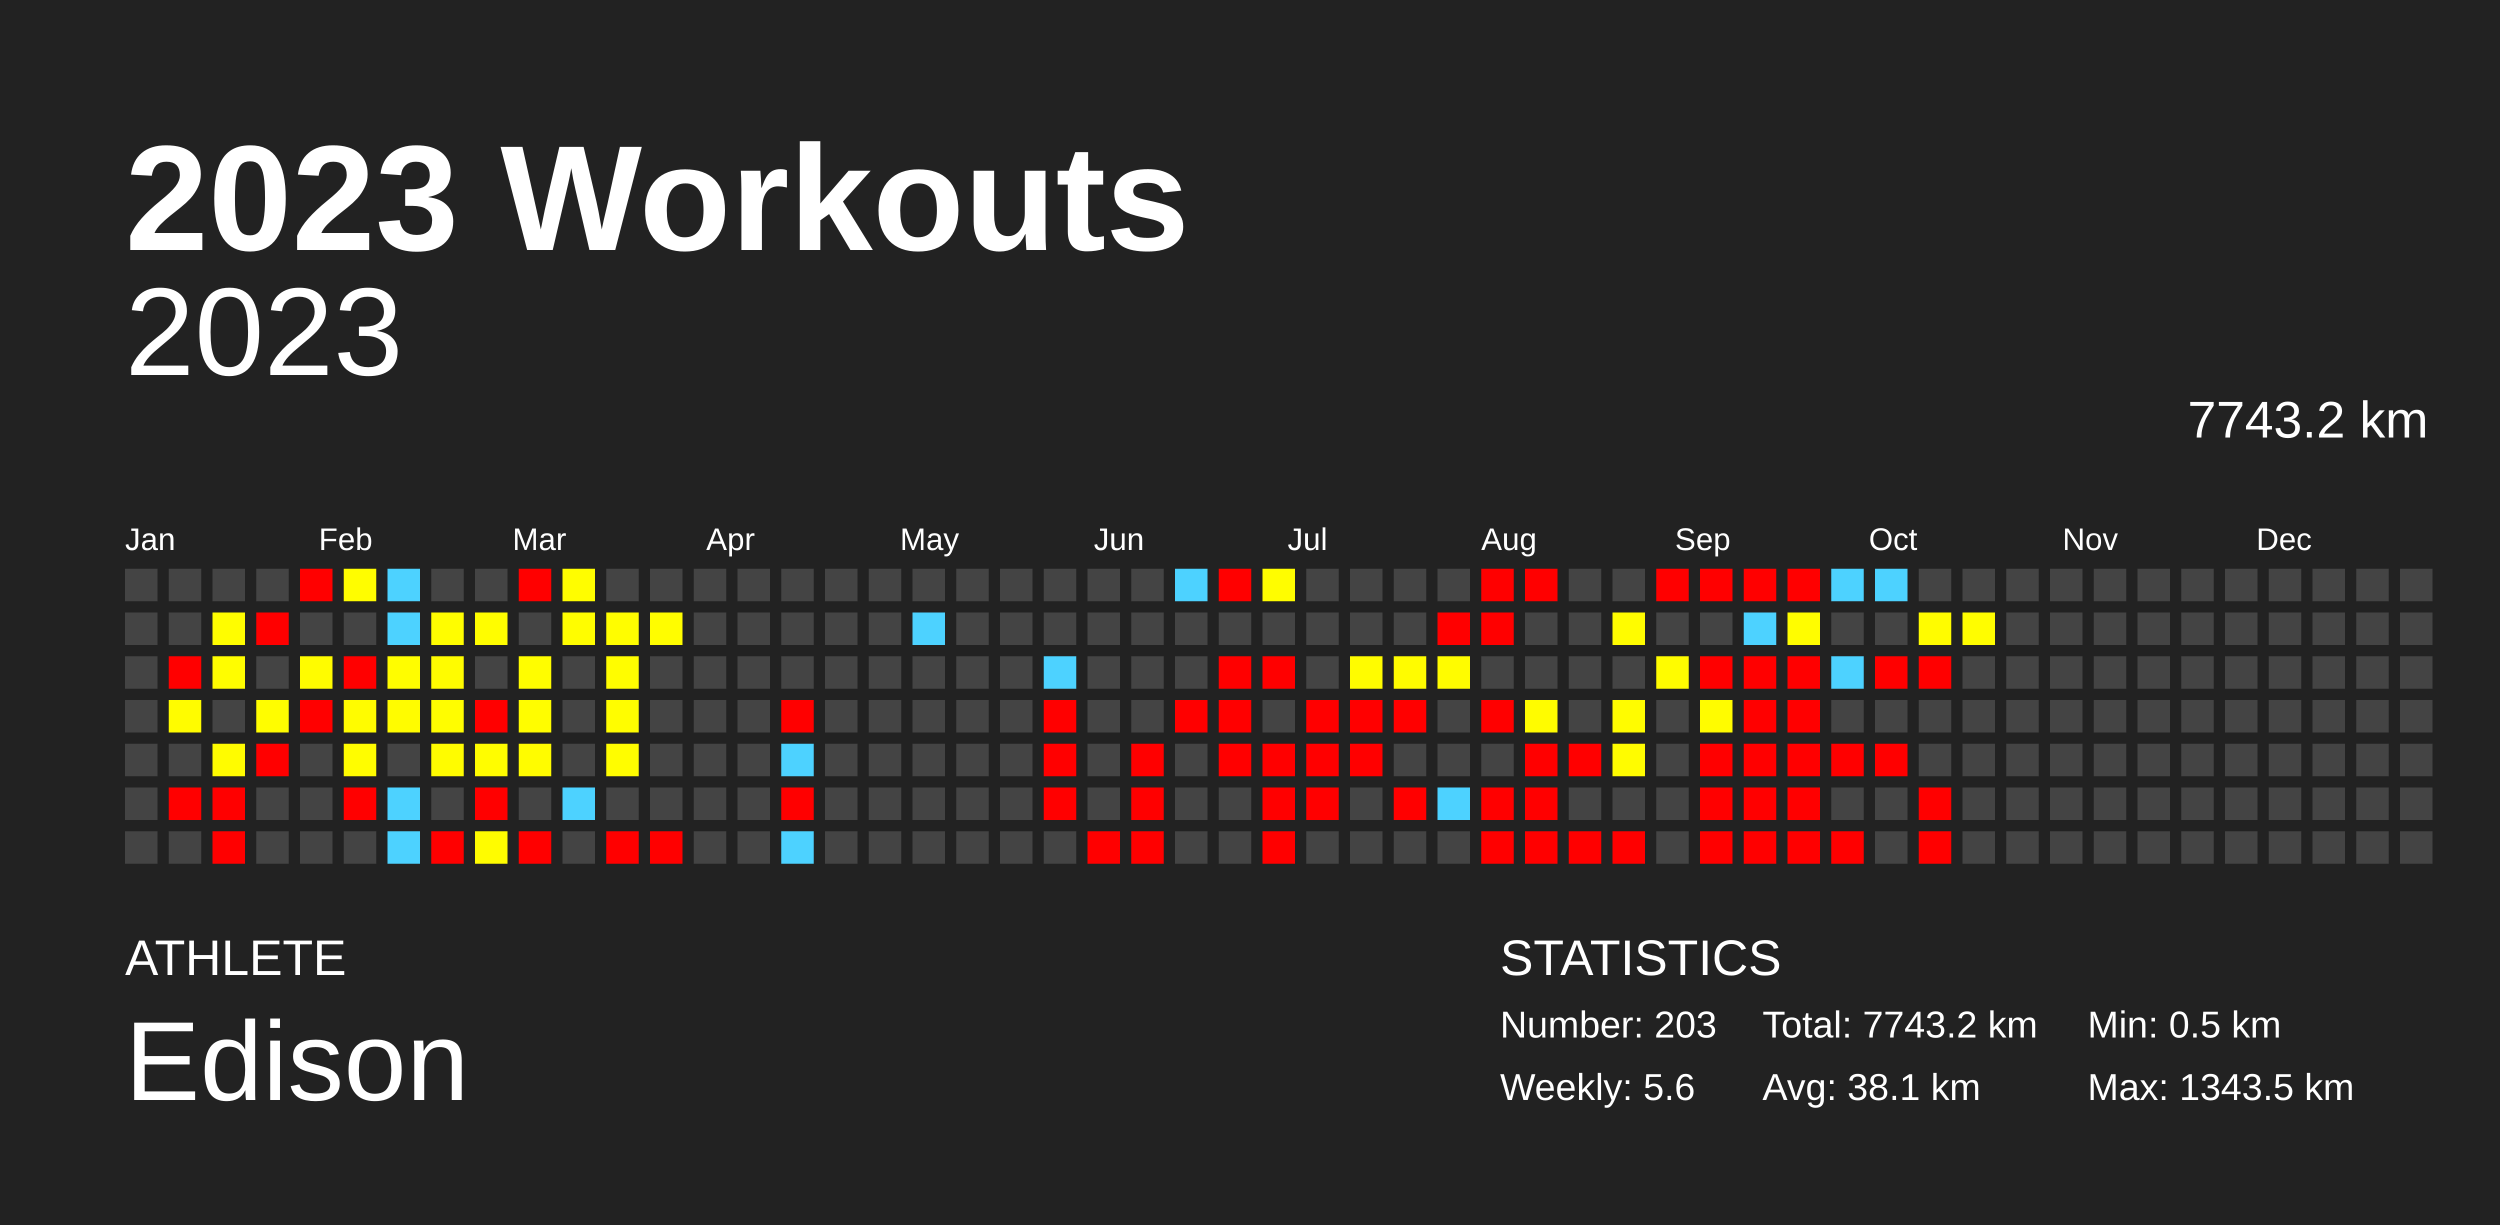
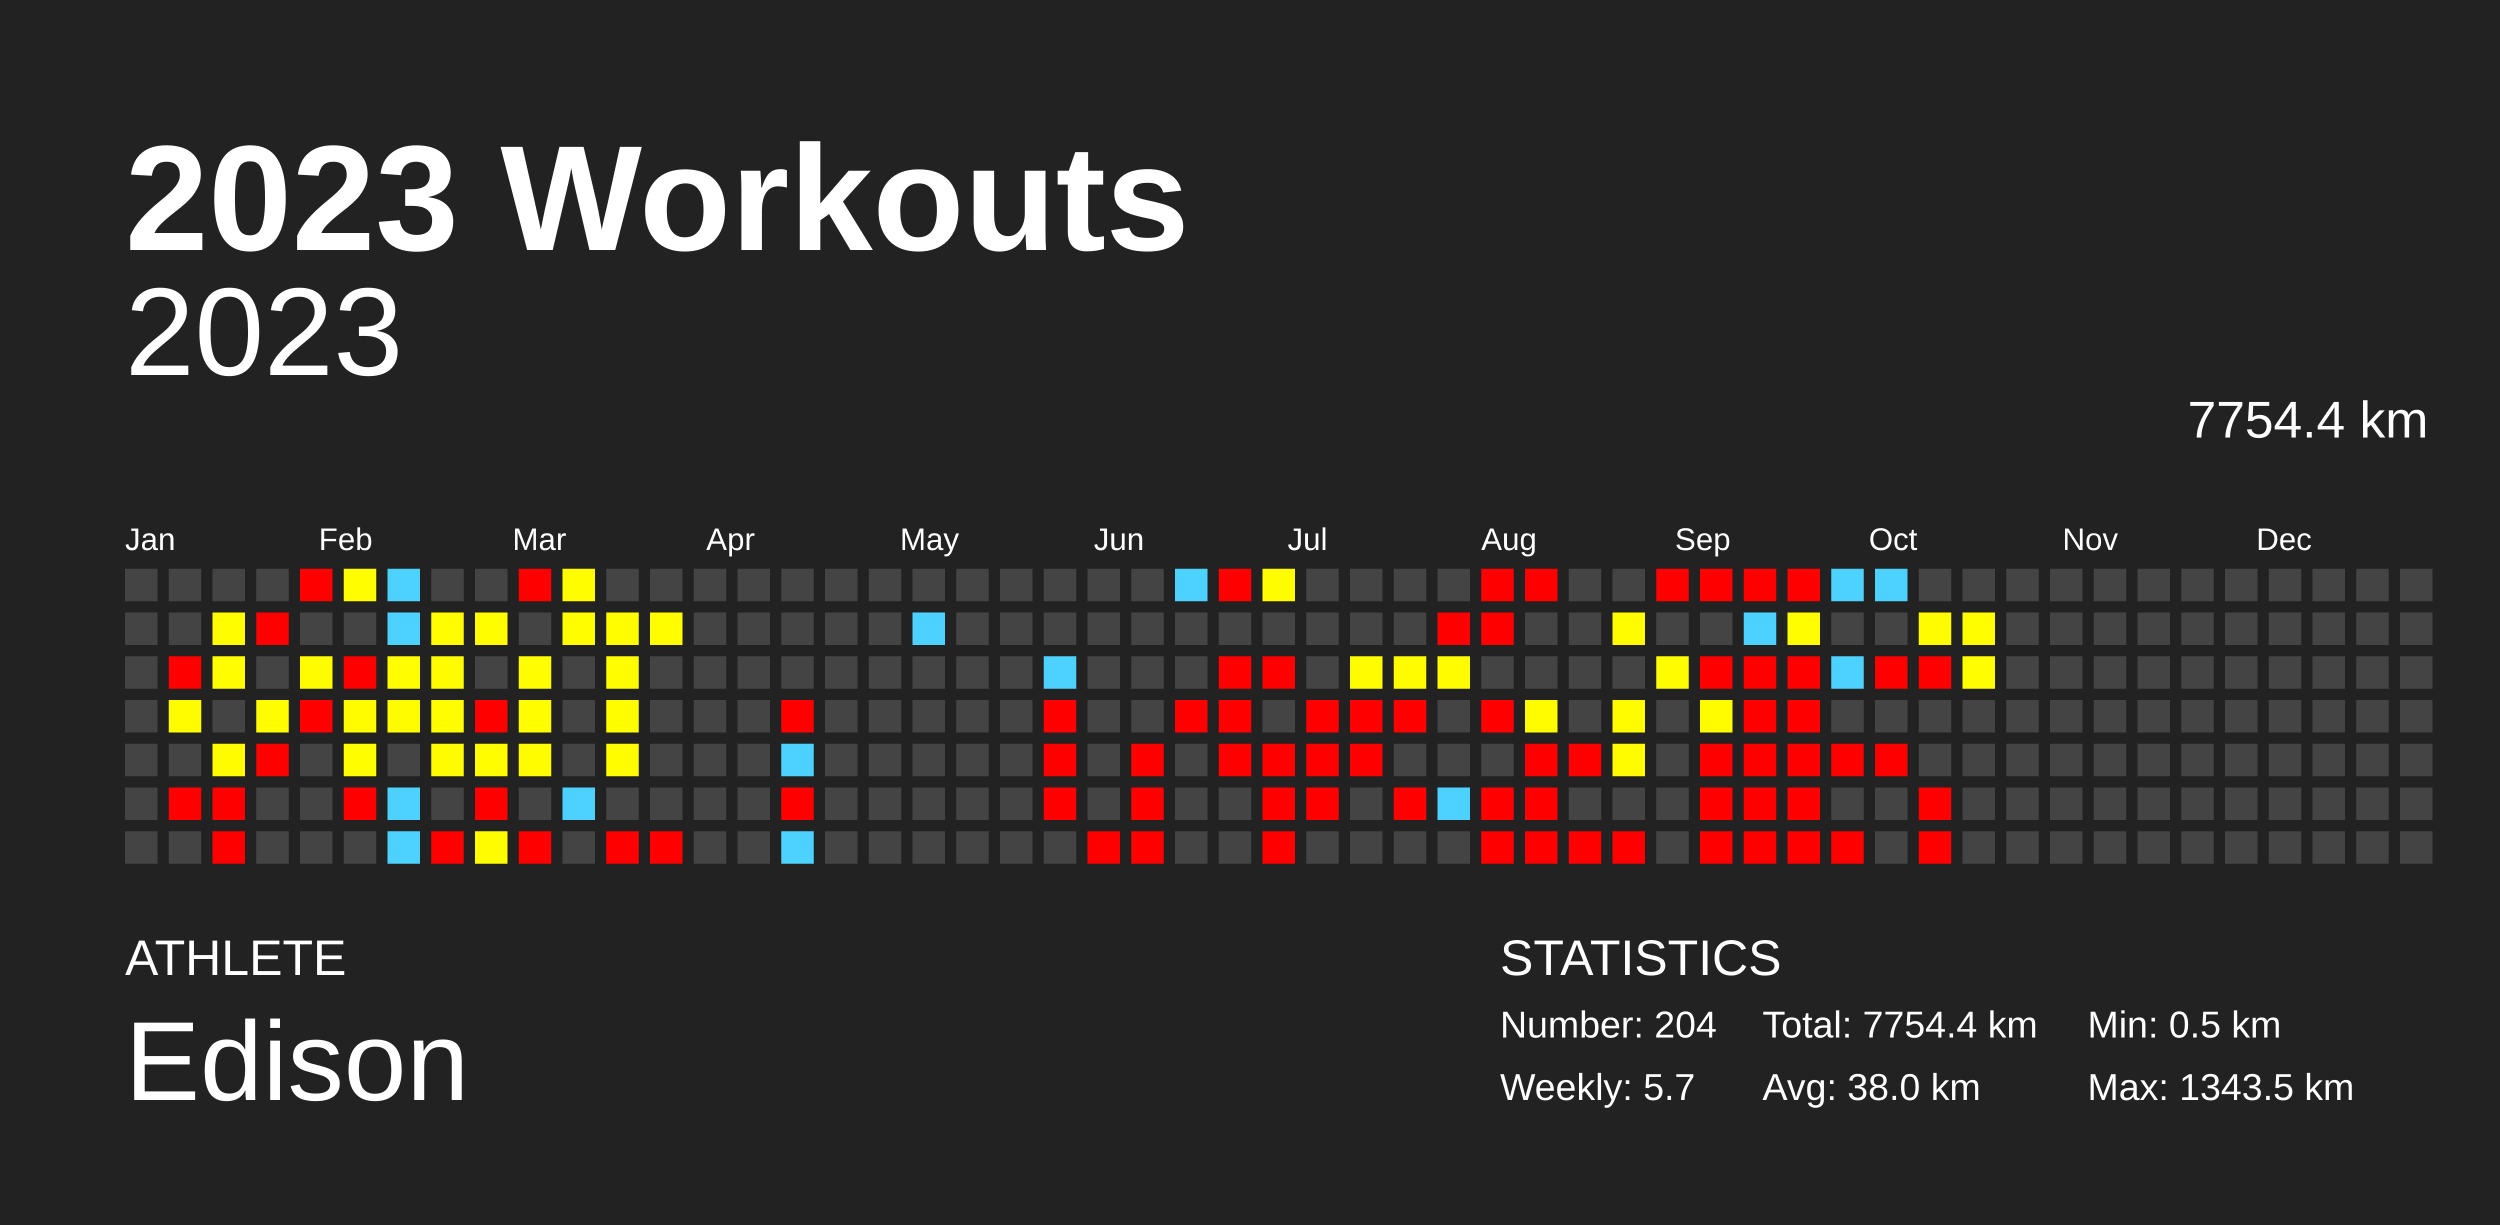
<svg xmlns="http://www.w3.org/2000/svg" baseProfile="full" height="98mm" version="1.1" viewBox="0,0,200,98" width="200mm">
  <defs />
  <rect fill="#222222" height="98" width="200" x="0" y="0" />
  <text fill="#FFFFFF" style="font-size:12px; font-family:Arial; font-weight:bold;" x="10" y="20">2023 Workouts</text>
  <text fill="#FFFFFF" style="font-size:4px; font-family:Arial" x="10" y="78">ATHLETE</text>
  <text fill="#FFFFFF" style="font-size:9px; font-family:Arial" x="10" y="88">Edison</text>
  <text fill="#FFFFFF" style="font-size:4px; font-family:Arial" x="120" y="78">STATISTICS</text>
-   <text fill="#FFFFFF" style="font-size:3px; font-family:Arial" x="120" y="83">Number: 203</text>
-   <text fill="#FFFFFF" style="font-size:3px; font-family:Arial" x="120" y="88">Weekly: 5.6</text>
-   <text fill="#FFFFFF" style="font-size:3px; font-family:Arial" x="141" y="83">Total: 7743.2 km</text>
-   <text fill="#FFFFFF" style="font-size:3px; font-family:Arial" x="141" y="88">Avg: 38.1 km</text>
+   <text fill="#FFFFFF" style="font-size:3px; font-family:Arial" x="120" y="83">Number: 204</text>
+   <text fill="#FFFFFF" style="font-size:3px; font-family:Arial" x="120" y="88">Weekly: 5.7</text>
+   <text fill="#FFFFFF" style="font-size:3px; font-family:Arial" x="141" y="83">Total: 7754.4 km</text>
+   <text fill="#FFFFFF" style="font-size:3px; font-family:Arial" x="141" y="88">Avg: 38.0 km</text>
  <text fill="#FFFFFF" style="font-size:3px; font-family:Arial" x="167" y="83">Min: 0.5 km</text>
  <text fill="#FFFFFF" style="font-size:3px; font-family:Arial" x="167" y="88">Max: 1343.5 km</text>
  <text alignment-baseline="hanging" fill="#FFFFFF" style="font-size:10.0px; font-family:Arial;" x="10" y="30">2023</text>
-   <text alignment-baseline="hanging" fill="#FFFFFF" style="font-size:4.125px; font-family:Arial;" x="175" y="35">7743.2 km</text>
+   <text alignment-baseline="hanging" fill="#FFFFFF" style="font-size:4.125px; font-family:Arial;" x="175" y="35">7754.4 km</text>
  <text fill="#FFFFFF" style="font-size:2.5px; font-family:Arial" x="10.0" y="44">Jan</text>
  <text fill="#FFFFFF" style="font-size:2.5px; font-family:Arial" x="25.5" y="44">Feb</text>
  <text fill="#FFFFFF" style="font-size:2.5px; font-family:Arial" x="41.0" y="44">Mar</text>
  <text fill="#FFFFFF" style="font-size:2.5px; font-family:Arial" x="56.5" y="44">Apr</text>
  <text fill="#FFFFFF" style="font-size:2.5px; font-family:Arial" x="72.0" y="44">May</text>
  <text fill="#FFFFFF" style="font-size:2.5px; font-family:Arial" x="87.5" y="44">Jun</text>
  <text fill="#FFFFFF" style="font-size:2.5px; font-family:Arial" x="103.0" y="44">Jul</text>
  <text fill="#FFFFFF" style="font-size:2.5px; font-family:Arial" x="118.5" y="44">Aug</text>
  <text fill="#FFFFFF" style="font-size:2.5px; font-family:Arial" x="134.0" y="44">Sep</text>
  <text fill="#FFFFFF" style="font-size:2.5px; font-family:Arial" x="149.5" y="44">Oct</text>
  <text fill="#FFFFFF" style="font-size:2.5px; font-family:Arial" x="165.0" y="44">Nov</text>
  <text fill="#FFFFFF" style="font-size:2.5px; font-family:Arial" x="180.5" y="44">Dec</text>
  <rect fill="#444444" height="2.6" width="2.6" x="10.0" y="45.5" />
  <rect fill="#444444" height="2.6" width="2.6" x="10.0" y="49.0" />
  <rect fill="#444444" height="2.6" width="2.6" x="10.0" y="52.5" />
  <rect fill="#444444" height="2.6" width="2.6" x="10.0" y="56.0" />
  <rect fill="#444444" height="2.6" width="2.6" x="10.0" y="59.5" />
  <rect fill="#444444" height="2.6" width="2.6" x="10.0" y="63.0" />
  <rect fill="#444444" height="2.6" width="2.6" x="10.0" y="66.5" />
  <rect fill="#444444" height="2.6" width="2.6" x="13.5" y="45.5" />
  <rect fill="#444444" height="2.6" width="2.6" x="13.5" y="49.0" />
  <rect fill="red" height="2.6" width="2.6" x="13.5" y="52.5" />
  <rect fill="#fffc00" height="2.6" width="2.6" x="13.5" y="56.0" />
  <rect fill="#444444" height="2.6" width="2.6" x="13.5" y="59.5" />
  <rect fill="red" height="2.6" width="2.6" x="13.5" y="63.0" />
  <rect fill="#444444" height="2.6" width="2.6" x="13.5" y="66.5" />
  <rect fill="#444444" height="2.6" width="2.6" x="17.0" y="45.5" />
  <rect fill="#fffd00" height="2.6" width="2.6" x="17.0" y="49.0" />
  <rect fill="#fffd00" height="2.6" width="2.6" x="17.0" y="52.5" />
  <rect fill="#444444" height="2.6" width="2.6" x="17.0" y="56.0" />
  <rect fill="#fffc00" height="2.6" width="2.6" x="17.0" y="59.5" />
  <rect fill="red" height="2.6" width="2.6" x="17.0" y="63.0" />
  <rect fill="red" height="2.6" width="2.6" x="17.0" y="66.5" />
  <rect fill="#444444" height="2.6" width="2.6" x="20.5" y="45.5" />
  <rect fill="red" height="2.6" width="2.6" x="20.5" y="49.0" />
  <rect fill="#444444" height="2.6" width="2.6" x="20.5" y="52.5" />
  <rect fill="#fffd00" height="2.6" width="2.6" x="20.5" y="56.0" />
  <rect fill="red" height="2.6" width="2.6" x="20.5" y="59.5" />
  <rect fill="#444444" height="2.6" width="2.6" x="20.5" y="63.0" />
  <rect fill="#444444" height="2.6" width="2.6" x="20.5" y="66.5" />
  <rect fill="red" height="2.6" width="2.6" x="24.0" y="45.5" />
  <rect fill="#444444" height="2.6" width="2.6" x="24.0" y="49.0" />
  <rect fill="#fffc00" height="2.6" width="2.6" x="24.0" y="52.5" />
  <rect fill="red" height="2.6" width="2.6" x="24.0" y="56.0" />
  <rect fill="#444444" height="2.6" width="2.6" x="24.0" y="59.5" />
  <rect fill="#444444" height="2.6" width="2.6" x="24.0" y="63.0" />
  <rect fill="#444444" height="2.6" width="2.6" x="24.0" y="66.5" />
  <rect fill="#fffd00" height="2.6" width="2.6" x="27.5" y="45.5" />
  <rect fill="#444444" height="2.6" width="2.6" x="27.5" y="49.0" />
  <rect fill="red" height="2.6" width="2.6" x="27.5" y="52.5" />
  <rect fill="#fffc00" height="2.6" width="2.6" x="27.5" y="56.0" />
  <rect fill="#fffd00" height="2.6" width="2.6" x="27.5" y="59.5" />
  <rect fill="red" height="2.6" width="2.6" x="27.5" y="63.0" />
  <rect fill="#444444" height="2.6" width="2.6" x="27.5" y="66.5" />
  <rect fill="#4dd2ff" height="2.6" width="2.6" x="31.0" y="45.5" />
  <rect fill="#4dd2ff" height="2.6" width="2.6" x="31.0" y="49.0" />
  <rect fill="#fffd00" height="2.6" width="2.6" x="31.0" y="52.5" />
  <rect fill="#fffc00" height="2.6" width="2.6" x="31.0" y="56.0" />
  <rect fill="#444444" height="2.6" width="2.6" x="31.0" y="59.5" />
  <rect fill="#4dd2ff" height="2.6" width="2.6" x="31.0" y="63.0" />
  <rect fill="#4dd2ff" height="2.6" width="2.6" x="31.0" y="66.5" />
  <rect fill="#444444" height="2.6" width="2.6" x="34.5" y="45.5" />
  <rect fill="#fffd00" height="2.6" width="2.6" x="34.5" y="49.0" />
  <rect fill="#fffc00" height="2.6" width="2.6" x="34.5" y="52.5" />
  <rect fill="#fffd00" height="2.6" width="2.6" x="34.5" y="56.0" />
  <rect fill="#fffc00" height="2.6" width="2.6" x="34.5" y="59.5" />
  <rect fill="#444444" height="2.6" width="2.6" x="34.5" y="63.0" />
  <rect fill="red" height="2.6" width="2.6" x="34.5" y="66.5" />
  <rect fill="#444444" height="2.6" width="2.6" x="38.0" y="45.5" />
  <rect fill="#fffd00" height="2.6" width="2.6" x="38.0" y="49.0" />
  <rect fill="#444444" height="2.6" width="2.6" x="38.0" y="52.5" />
  <rect fill="red" height="2.6" width="2.6" x="38.0" y="56.0" />
  <rect fill="#fffd00" height="2.6" width="2.6" x="38.0" y="59.5" />
  <rect fill="red" height="2.6" width="2.6" x="38.0" y="63.0" />
  <rect fill="#fffc00" height="2.6" width="2.6" x="38.0" y="66.5" />
  <rect fill="red" height="2.6" width="2.6" x="41.5" y="45.5" />
  <rect fill="#444444" height="2.6" width="2.6" x="41.5" y="49.0" />
  <rect fill="#fffd00" height="2.6" width="2.6" x="41.5" y="52.5" />
  <rect fill="#fffd00" height="2.6" width="2.6" x="41.5" y="56.0" />
  <rect fill="#fffc00" height="2.6" width="2.6" x="41.5" y="59.5" />
  <rect fill="#444444" height="2.6" width="2.6" x="41.5" y="63.0" />
  <rect fill="red" height="2.6" width="2.6" x="41.5" y="66.5" />
  <rect fill="#fffd00" height="2.6" width="2.6" x="45.0" y="45.5" />
  <rect fill="#fffd00" height="2.6" width="2.6" x="45.0" y="49.0" />
  <rect fill="#444444" height="2.6" width="2.6" x="45.0" y="52.5" />
  <rect fill="#444444" height="2.6" width="2.6" x="45.0" y="56.0" />
  <rect fill="#444444" height="2.6" width="2.6" x="45.0" y="59.5" />
  <rect fill="#4dd2ff" height="2.6" width="2.6" x="45.0" y="63.0" />
  <rect fill="#444444" height="2.6" width="2.6" x="45.0" y="66.5" />
  <rect fill="#444444" height="2.6" width="2.6" x="48.5" y="45.5" />
  <rect fill="#fffd00" height="2.6" width="2.6" x="48.5" y="49.0" />
  <rect fill="#fffd00" height="2.6" width="2.6" x="48.5" y="52.5" />
  <rect fill="#fffd00" height="2.6" width="2.6" x="48.5" y="56.0" />
  <rect fill="#fffd00" height="2.6" width="2.6" x="48.5" y="59.5" />
  <rect fill="#444444" height="2.6" width="2.6" x="48.5" y="63.0" />
  <rect fill="red" height="2.6" width="2.6" x="48.5" y="66.5" />
  <rect fill="#444444" height="2.6" width="2.6" x="52.0" y="45.5" />
  <rect fill="#fffd00" height="2.6" width="2.6" x="52.0" y="49.0" />
  <rect fill="#444444" height="2.6" width="2.6" x="52.0" y="52.5" />
  <rect fill="#444444" height="2.6" width="2.6" x="52.0" y="56.0" />
  <rect fill="#444444" height="2.6" width="2.6" x="52.0" y="59.5" />
  <rect fill="#444444" height="2.6" width="2.6" x="52.0" y="63.0" />
  <rect fill="red" height="2.6" width="2.6" x="52.0" y="66.5" />
  <rect fill="#444444" height="2.6" width="2.6" x="55.5" y="45.5" />
  <rect fill="#444444" height="2.6" width="2.6" x="55.5" y="49.0" />
  <rect fill="#444444" height="2.6" width="2.6" x="55.5" y="52.5" />
  <rect fill="#444444" height="2.6" width="2.6" x="55.5" y="56.0" />
  <rect fill="#444444" height="2.6" width="2.6" x="55.5" y="59.5" />
  <rect fill="#444444" height="2.6" width="2.6" x="55.5" y="63.0" />
  <rect fill="#444444" height="2.6" width="2.6" x="55.5" y="66.5" />
  <rect fill="#444444" height="2.6" width="2.6" x="59.0" y="45.5" />
  <rect fill="#444444" height="2.6" width="2.6" x="59.0" y="49.0" />
  <rect fill="#444444" height="2.6" width="2.6" x="59.0" y="52.5" />
  <rect fill="#444444" height="2.6" width="2.6" x="59.0" y="56.0" />
  <rect fill="#444444" height="2.6" width="2.6" x="59.0" y="59.5" />
  <rect fill="#444444" height="2.6" width="2.6" x="59.0" y="63.0" />
  <rect fill="#444444" height="2.6" width="2.6" x="59.0" y="66.5" />
  <rect fill="#444444" height="2.6" width="2.6" x="62.5" y="45.5" />
  <rect fill="#444444" height="2.6" width="2.6" x="62.5" y="49.0" />
  <rect fill="#444444" height="2.6" width="2.6" x="62.5" y="52.5" />
  <rect fill="red" height="2.6" width="2.6" x="62.5" y="56.0" />
  <rect fill="#4dd2ff" height="2.6" width="2.6" x="62.5" y="59.5" />
  <rect fill="red" height="2.6" width="2.6" x="62.5" y="63.0" />
  <rect fill="#4dd2ff" height="2.6" width="2.6" x="62.5" y="66.5" />
  <rect fill="#444444" height="2.6" width="2.6" x="66.0" y="45.5" />
  <rect fill="#444444" height="2.6" width="2.6" x="66.0" y="49.0" />
  <rect fill="#444444" height="2.6" width="2.6" x="66.0" y="52.5" />
  <rect fill="#444444" height="2.6" width="2.6" x="66.0" y="56.0" />
  <rect fill="#444444" height="2.6" width="2.6" x="66.0" y="59.5" />
  <rect fill="#444444" height="2.6" width="2.6" x="66.0" y="63.0" />
  <rect fill="#444444" height="2.6" width="2.6" x="66.0" y="66.5" />
  <rect fill="#444444" height="2.6" width="2.6" x="69.5" y="45.5" />
  <rect fill="#444444" height="2.6" width="2.6" x="69.5" y="49.0" />
  <rect fill="#444444" height="2.6" width="2.6" x="69.5" y="52.5" />
  <rect fill="#444444" height="2.6" width="2.6" x="69.5" y="56.0" />
  <rect fill="#444444" height="2.6" width="2.6" x="69.5" y="59.5" />
  <rect fill="#444444" height="2.6" width="2.6" x="69.5" y="63.0" />
  <rect fill="#444444" height="2.6" width="2.6" x="69.5" y="66.5" />
  <rect fill="#444444" height="2.6" width="2.6" x="73.0" y="45.5" />
  <rect fill="#4dd2ff" height="2.6" width="2.6" x="73.0" y="49.0" />
  <rect fill="#444444" height="2.6" width="2.6" x="73.0" y="52.5" />
  <rect fill="#444444" height="2.6" width="2.6" x="73.0" y="56.0" />
  <rect fill="#444444" height="2.6" width="2.6" x="73.0" y="59.5" />
  <rect fill="#444444" height="2.6" width="2.6" x="73.0" y="63.0" />
  <rect fill="#444444" height="2.6" width="2.6" x="73.0" y="66.5" />
  <rect fill="#444444" height="2.6" width="2.6" x="76.5" y="45.5" />
  <rect fill="#444444" height="2.6" width="2.6" x="76.5" y="49.0" />
  <rect fill="#444444" height="2.6" width="2.6" x="76.5" y="52.5" />
  <rect fill="#444444" height="2.6" width="2.6" x="76.5" y="56.0" />
  <rect fill="#444444" height="2.6" width="2.6" x="76.5" y="59.5" />
  <rect fill="#444444" height="2.6" width="2.6" x="76.5" y="63.0" />
  <rect fill="#444444" height="2.6" width="2.6" x="76.5" y="66.5" />
  <rect fill="#444444" height="2.6" width="2.6" x="80.0" y="45.5" />
  <rect fill="#444444" height="2.6" width="2.6" x="80.0" y="49.0" />
  <rect fill="#444444" height="2.6" width="2.6" x="80.0" y="52.5" />
  <rect fill="#444444" height="2.6" width="2.6" x="80.0" y="56.0" />
  <rect fill="#444444" height="2.6" width="2.6" x="80.0" y="59.5" />
  <rect fill="#444444" height="2.6" width="2.6" x="80.0" y="63.0" />
  <rect fill="#444444" height="2.6" width="2.6" x="80.0" y="66.5" />
  <rect fill="#444444" height="2.6" width="2.6" x="83.5" y="45.5" />
  <rect fill="#444444" height="2.6" width="2.6" x="83.5" y="49.0" />
  <rect fill="#4dd2ff" height="2.6" width="2.6" x="83.5" y="52.5" />
  <rect fill="red" height="2.6" width="2.6" x="83.5" y="56.0" />
  <rect fill="red" height="2.6" width="2.6" x="83.5" y="59.5" />
  <rect fill="red" height="2.6" width="2.6" x="83.5" y="63.0" />
  <rect fill="#444444" height="2.6" width="2.6" x="83.5" y="66.5" />
  <rect fill="#444444" height="2.6" width="2.6" x="87.0" y="45.5" />
  <rect fill="#444444" height="2.6" width="2.6" x="87.0" y="49.0" />
  <rect fill="#444444" height="2.6" width="2.6" x="87.0" y="52.5" />
  <rect fill="#444444" height="2.6" width="2.6" x="87.0" y="56.0" />
  <rect fill="#444444" height="2.6" width="2.6" x="87.0" y="59.5" />
  <rect fill="#444444" height="2.6" width="2.6" x="87.0" y="63.0" />
  <rect fill="red" height="2.6" width="2.6" x="87.0" y="66.5" />
  <rect fill="#444444" height="2.6" width="2.6" x="90.5" y="45.5" />
  <rect fill="#444444" height="2.6" width="2.6" x="90.5" y="49.0" />
  <rect fill="#444444" height="2.6" width="2.6" x="90.5" y="52.5" />
  <rect fill="#444444" height="2.6" width="2.6" x="90.5" y="56.0" />
  <rect fill="red" height="2.6" width="2.6" x="90.5" y="59.5" />
  <rect fill="red" height="2.6" width="2.6" x="90.5" y="63.0" />
  <rect fill="red" height="2.6" width="2.6" x="90.5" y="66.5" />
  <rect fill="#4dd2ff" height="2.6" width="2.6" x="94.0" y="45.5" />
  <rect fill="#444444" height="2.6" width="2.6" x="94.0" y="49.0" />
  <rect fill="#444444" height="2.6" width="2.6" x="94.0" y="52.5" />
  <rect fill="red" height="2.6" width="2.6" x="94.0" y="56.0" />
  <rect fill="#444444" height="2.6" width="2.6" x="94.0" y="59.5" />
  <rect fill="#444444" height="2.6" width="2.6" x="94.0" y="63.0" />
  <rect fill="#444444" height="2.6" width="2.6" x="94.0" y="66.5" />
  <rect fill="red" height="2.6" width="2.6" x="97.5" y="45.5" />
  <rect fill="#444444" height="2.6" width="2.6" x="97.5" y="49.0" />
  <rect fill="red" height="2.6" width="2.6" x="97.5" y="52.5" />
  <rect fill="red" height="2.6" width="2.6" x="97.5" y="56.0" />
  <rect fill="red" height="2.6" width="2.6" x="97.5" y="59.5" />
  <rect fill="#444444" height="2.6" width="2.6" x="97.5" y="63.0" />
  <rect fill="#444444" height="2.6" width="2.6" x="97.5" y="66.5" />
  <rect fill="#fffd00" height="2.6" width="2.6" x="101.0" y="45.5" />
  <rect fill="#444444" height="2.6" width="2.6" x="101.0" y="49.0" />
  <rect fill="red" height="2.6" width="2.6" x="101.0" y="52.5" />
  <rect fill="#444444" height="2.6" width="2.6" x="101.0" y="56.0" />
  <rect fill="red" height="2.6" width="2.6" x="101.0" y="59.5" />
  <rect fill="red" height="2.6" width="2.6" x="101.0" y="63.0" />
  <rect fill="red" height="2.6" width="2.6" x="101.0" y="66.5" />
  <rect fill="#444444" height="2.6" width="2.6" x="104.5" y="45.5" />
  <rect fill="#444444" height="2.6" width="2.6" x="104.5" y="49.0" />
  <rect fill="#444444" height="2.6" width="2.6" x="104.5" y="52.5" />
  <rect fill="red" height="2.6" width="2.6" x="104.5" y="56.0" />
  <rect fill="red" height="2.6" width="2.6" x="104.5" y="59.5" />
  <rect fill="red" height="2.6" width="2.6" x="104.5" y="63.0" />
  <rect fill="#444444" height="2.6" width="2.6" x="104.5" y="66.5" />
  <rect fill="#444444" height="2.6" width="2.6" x="108.0" y="45.5" />
  <rect fill="#444444" height="2.6" width="2.6" x="108.0" y="49.0" />
  <rect fill="#fffc00" height="2.6" width="2.6" x="108.0" y="52.5" />
  <rect fill="red" height="2.6" width="2.6" x="108.0" y="56.0" />
  <rect fill="red" height="2.6" width="2.6" x="108.0" y="59.5" />
  <rect fill="#444444" height="2.6" width="2.6" x="108.0" y="63.0" />
  <rect fill="#444444" height="2.6" width="2.6" x="108.0" y="66.5" />
  <rect fill="#444444" height="2.6" width="2.6" x="111.5" y="45.5" />
  <rect fill="#444444" height="2.6" width="2.6" x="111.5" y="49.0" />
  <rect fill="#fffc00" height="2.6" width="2.6" x="111.5" y="52.5" />
  <rect fill="red" height="2.6" width="2.6" x="111.5" y="56.0" />
  <rect fill="#444444" height="2.6" width="2.6" x="111.5" y="59.5" />
  <rect fill="red" height="2.6" width="2.6" x="111.5" y="63.0" />
  <rect fill="#444444" height="2.6" width="2.6" x="111.5" y="66.5" />
  <rect fill="#444444" height="2.6" width="2.6" x="115.0" y="45.5" />
  <rect fill="red" height="2.6" width="2.6" x="115.0" y="49.0" />
  <rect fill="#fffc00" height="2.6" width="2.6" x="115.0" y="52.5" />
  <rect fill="#444444" height="2.6" width="2.6" x="115.0" y="56.0" />
  <rect fill="#444444" height="2.6" width="2.6" x="115.0" y="59.5" />
  <rect fill="#4dd2ff" height="2.6" width="2.6" x="115.0" y="63.0" />
  <rect fill="#444444" height="2.6" width="2.6" x="115.0" y="66.5" />
  <rect fill="red" height="2.6" width="2.6" x="118.5" y="45.5" />
  <rect fill="red" height="2.6" width="2.6" x="118.5" y="49.0" />
  <rect fill="#444444" height="2.6" width="2.6" x="118.5" y="52.5" />
  <rect fill="red" height="2.6" width="2.6" x="118.5" y="56.0" />
  <rect fill="#444444" height="2.6" width="2.6" x="118.5" y="59.5" />
  <rect fill="red" height="2.6" width="2.6" x="118.5" y="63.0" />
  <rect fill="red" height="2.6" width="2.6" x="118.5" y="66.5" />
  <rect fill="red" height="2.6" width="2.6" x="122.0" y="45.5" />
  <rect fill="#444444" height="2.6" width="2.6" x="122.0" y="49.0" />
  <rect fill="#444444" height="2.6" width="2.6" x="122.0" y="52.5" />
  <rect fill="#fffc00" height="2.6" width="2.6" x="122.0" y="56.0" />
  <rect fill="red" height="2.6" width="2.6" x="122.0" y="59.5" />
  <rect fill="red" height="2.6" width="2.6" x="122.0" y="63.0" />
  <rect fill="red" height="2.6" width="2.6" x="122.0" y="66.5" />
  <rect fill="#444444" height="2.6" width="2.6" x="125.5" y="45.5" />
  <rect fill="#444444" height="2.6" width="2.6" x="125.5" y="49.0" />
  <rect fill="#444444" height="2.6" width="2.6" x="125.5" y="52.5" />
  <rect fill="#444444" height="2.6" width="2.6" x="125.5" y="56.0" />
  <rect fill="red" height="2.6" width="2.6" x="125.5" y="59.5" />
  <rect fill="#444444" height="2.6" width="2.6" x="125.5" y="63.0" />
  <rect fill="red" height="2.6" width="2.6" x="125.5" y="66.5" />
  <rect fill="#444444" height="2.6" width="2.6" x="129.0" y="45.5" />
  <rect fill="#fffc00" height="2.6" width="2.6" x="129.0" y="49.0" />
  <rect fill="#444444" height="2.6" width="2.6" x="129.0" y="52.5" />
  <rect fill="#fffc00" height="2.6" width="2.6" x="129.0" y="56.0" />
  <rect fill="#fffc00" height="2.6" width="2.6" x="129.0" y="59.5" />
  <rect fill="#444444" height="2.6" width="2.6" x="129.0" y="63.0" />
  <rect fill="red" height="2.6" width="2.6" x="129.0" y="66.5" />
  <rect fill="red" height="2.6" width="2.6" x="132.5" y="45.5" />
  <rect fill="#444444" height="2.6" width="2.6" x="132.5" y="49.0" />
  <rect fill="#fffc00" height="2.6" width="2.6" x="132.5" y="52.5" />
  <rect fill="#444444" height="2.6" width="2.6" x="132.5" y="56.0" />
  <rect fill="#444444" height="2.6" width="2.6" x="132.5" y="59.5" />
  <rect fill="#444444" height="2.6" width="2.6" x="132.5" y="63.0" />
  <rect fill="#444444" height="2.6" width="2.6" x="132.5" y="66.5" />
  <rect fill="red" height="2.6" width="2.6" x="136.0" y="45.5" />
  <rect fill="#444444" height="2.6" width="2.6" x="136.0" y="49.0" />
  <rect fill="red" height="2.6" width="2.6" x="136.0" y="52.5" />
  <rect fill="#fffc00" height="2.6" width="2.6" x="136.0" y="56.0" />
  <rect fill="red" height="2.6" width="2.6" x="136.0" y="59.5" />
  <rect fill="red" height="2.6" width="2.6" x="136.0" y="63.0" />
  <rect fill="red" height="2.6" width="2.6" x="136.0" y="66.5" />
  <rect fill="red" height="2.6" width="2.6" x="139.5" y="45.5" />
  <rect fill="#4dd2ff" height="2.6" width="2.6" x="139.5" y="49.0" />
  <rect fill="red" height="2.6" width="2.6" x="139.5" y="52.5" />
  <rect fill="red" height="2.6" width="2.6" x="139.5" y="56.0" />
  <rect fill="red" height="2.6" width="2.6" x="139.5" y="59.5" />
  <rect fill="red" height="2.6" width="2.6" x="139.5" y="63.0" />
  <rect fill="red" height="2.6" width="2.6" x="139.5" y="66.5" />
  <rect fill="red" height="2.6" width="2.6" x="143.0" y="45.5" />
  <rect fill="#fffd00" height="2.6" width="2.6" x="143.0" y="49.0" />
  <rect fill="red" height="2.6" width="2.6" x="143.0" y="52.5" />
  <rect fill="red" height="2.6" width="2.6" x="143.0" y="56.0" />
  <rect fill="red" height="2.6" width="2.6" x="143.0" y="59.5" />
  <rect fill="red" height="2.6" width="2.6" x="143.0" y="63.0" />
  <rect fill="red" height="2.6" width="2.6" x="143.0" y="66.5" />
  <rect fill="#4dd2ff" height="2.6" width="2.6" x="146.5" y="45.5" />
  <rect fill="#444444" height="2.6" width="2.6" x="146.5" y="49.0" />
  <rect fill="#4dd2ff" height="2.6" width="2.6" x="146.5" y="52.5" />
  <rect fill="#444444" height="2.6" width="2.6" x="146.5" y="56.0" />
  <rect fill="red" height="2.6" width="2.6" x="146.5" y="59.5" />
  <rect fill="#444444" height="2.6" width="2.6" x="146.5" y="63.0" />
  <rect fill="red" height="2.6" width="2.6" x="146.5" y="66.5" />
  <rect fill="#4dd2ff" height="2.6" width="2.6" x="150.0" y="45.5" />
  <rect fill="#444444" height="2.6" width="2.6" x="150.0" y="49.0" />
  <rect fill="red" height="2.6" width="2.6" x="150.0" y="52.5" />
  <rect fill="#444444" height="2.6" width="2.6" x="150.0" y="56.0" />
  <rect fill="red" height="2.6" width="2.6" x="150.0" y="59.5" />
  <rect fill="#444444" height="2.6" width="2.6" x="150.0" y="63.0" />
  <rect fill="#444444" height="2.6" width="2.6" x="150.0" y="66.5" />
  <rect fill="#444444" height="2.6" width="2.6" x="153.5" y="45.5" />
  <rect fill="#fffc00" height="2.6" width="2.6" x="153.5" y="49.0" />
  <rect fill="red" height="2.6" width="2.6" x="153.5" y="52.5" />
  <rect fill="#444444" height="2.6" width="2.6" x="153.5" y="56.0" />
  <rect fill="#444444" height="2.6" width="2.6" x="153.5" y="59.5" />
  <rect fill="red" height="2.6" width="2.6" x="153.5" y="63.0" />
  <rect fill="red" height="2.6" width="2.6" x="153.5" y="66.5" />
  <rect fill="#444444" height="2.6" width="2.6" x="157.0" y="45.5" />
  <rect fill="#fffd00" height="2.6" width="2.6" x="157.0" y="49.0" />
-   <rect fill="#444444" height="2.6" width="2.6" x="157.0" y="52.5" />
+   <rect fill="#fffd00" height="2.6" width="2.6" x="157.0" y="52.5" />
  <rect fill="#444444" height="2.6" width="2.6" x="157.0" y="56.0" />
  <rect fill="#444444" height="2.6" width="2.6" x="157.0" y="59.5" />
  <rect fill="#444444" height="2.6" width="2.6" x="157.0" y="63.0" />
  <rect fill="#444444" height="2.6" width="2.6" x="157.0" y="66.5" />
  <rect fill="#444444" height="2.6" width="2.6" x="160.5" y="45.5" />
  <rect fill="#444444" height="2.6" width="2.6" x="160.5" y="49.0" />
  <rect fill="#444444" height="2.6" width="2.6" x="160.5" y="52.5" />
  <rect fill="#444444" height="2.6" width="2.6" x="160.5" y="56.0" />
  <rect fill="#444444" height="2.6" width="2.6" x="160.5" y="59.5" />
  <rect fill="#444444" height="2.6" width="2.6" x="160.5" y="63.0" />
  <rect fill="#444444" height="2.6" width="2.6" x="160.5" y="66.5" />
  <rect fill="#444444" height="2.6" width="2.6" x="164.0" y="45.5" />
  <rect fill="#444444" height="2.6" width="2.6" x="164.0" y="49.0" />
  <rect fill="#444444" height="2.6" width="2.6" x="164.0" y="52.5" />
  <rect fill="#444444" height="2.6" width="2.6" x="164.0" y="56.0" />
  <rect fill="#444444" height="2.6" width="2.6" x="164.0" y="59.5" />
  <rect fill="#444444" height="2.6" width="2.6" x="164.0" y="63.0" />
  <rect fill="#444444" height="2.6" width="2.6" x="164.0" y="66.5" />
  <rect fill="#444444" height="2.6" width="2.6" x="167.5" y="45.5" />
  <rect fill="#444444" height="2.6" width="2.6" x="167.5" y="49.0" />
  <rect fill="#444444" height="2.6" width="2.6" x="167.5" y="52.5" />
  <rect fill="#444444" height="2.6" width="2.6" x="167.5" y="56.0" />
  <rect fill="#444444" height="2.6" width="2.6" x="167.5" y="59.5" />
  <rect fill="#444444" height="2.6" width="2.6" x="167.5" y="63.0" />
  <rect fill="#444444" height="2.6" width="2.6" x="167.5" y="66.5" />
  <rect fill="#444444" height="2.6" width="2.6" x="171.0" y="45.5" />
  <rect fill="#444444" height="2.6" width="2.6" x="171.0" y="49.0" />
  <rect fill="#444444" height="2.6" width="2.6" x="171.0" y="52.5" />
  <rect fill="#444444" height="2.6" width="2.6" x="171.0" y="56.0" />
  <rect fill="#444444" height="2.6" width="2.6" x="171.0" y="59.5" />
  <rect fill="#444444" height="2.6" width="2.6" x="171.0" y="63.0" />
  <rect fill="#444444" height="2.6" width="2.6" x="171.0" y="66.5" />
  <rect fill="#444444" height="2.6" width="2.6" x="174.5" y="45.5" />
  <rect fill="#444444" height="2.6" width="2.6" x="174.5" y="49.0" />
  <rect fill="#444444" height="2.6" width="2.6" x="174.5" y="52.5" />
  <rect fill="#444444" height="2.6" width="2.6" x="174.5" y="56.0" />
  <rect fill="#444444" height="2.6" width="2.6" x="174.5" y="59.5" />
  <rect fill="#444444" height="2.6" width="2.6" x="174.5" y="63.0" />
  <rect fill="#444444" height="2.6" width="2.6" x="174.5" y="66.5" />
  <rect fill="#444444" height="2.6" width="2.6" x="178.0" y="45.5" />
  <rect fill="#444444" height="2.6" width="2.6" x="178.0" y="49.0" />
  <rect fill="#444444" height="2.6" width="2.6" x="178.0" y="52.5" />
  <rect fill="#444444" height="2.6" width="2.6" x="178.0" y="56.0" />
  <rect fill="#444444" height="2.6" width="2.6" x="178.0" y="59.5" />
  <rect fill="#444444" height="2.6" width="2.6" x="178.0" y="63.0" />
  <rect fill="#444444" height="2.6" width="2.6" x="178.0" y="66.5" />
  <rect fill="#444444" height="2.6" width="2.6" x="181.5" y="45.5" />
  <rect fill="#444444" height="2.6" width="2.6" x="181.5" y="49.0" />
  <rect fill="#444444" height="2.6" width="2.6" x="181.5" y="52.5" />
  <rect fill="#444444" height="2.6" width="2.6" x="181.5" y="56.0" />
  <rect fill="#444444" height="2.6" width="2.6" x="181.5" y="59.5" />
  <rect fill="#444444" height="2.6" width="2.6" x="181.5" y="63.0" />
  <rect fill="#444444" height="2.6" width="2.6" x="181.5" y="66.5" />
  <rect fill="#444444" height="2.6" width="2.6" x="185.0" y="45.5" />
  <rect fill="#444444" height="2.6" width="2.6" x="185.0" y="49.0" />
  <rect fill="#444444" height="2.6" width="2.6" x="185.0" y="52.5" />
  <rect fill="#444444" height="2.6" width="2.6" x="185.0" y="56.0" />
  <rect fill="#444444" height="2.6" width="2.6" x="185.0" y="59.5" />
  <rect fill="#444444" height="2.6" width="2.6" x="185.0" y="63.0" />
  <rect fill="#444444" height="2.6" width="2.6" x="185.0" y="66.5" />
  <rect fill="#444444" height="2.6" width="2.6" x="188.5" y="45.5" />
  <rect fill="#444444" height="2.6" width="2.6" x="188.5" y="49.0" />
  <rect fill="#444444" height="2.6" width="2.6" x="188.5" y="52.5" />
  <rect fill="#444444" height="2.6" width="2.6" x="188.5" y="56.0" />
  <rect fill="#444444" height="2.6" width="2.6" x="188.5" y="59.5" />
  <rect fill="#444444" height="2.6" width="2.6" x="188.5" y="63.0" />
  <rect fill="#444444" height="2.6" width="2.6" x="188.5" y="66.5" />
  <rect fill="#444444" height="2.6" width="2.6" x="192.0" y="45.5" />
  <rect fill="#444444" height="2.6" width="2.6" x="192.0" y="49.0" />
  <rect fill="#444444" height="2.6" width="2.6" x="192.0" y="52.5" />
  <rect fill="#444444" height="2.6" width="2.6" x="192.0" y="56.0" />
  <rect fill="#444444" height="2.6" width="2.6" x="192.0" y="59.5" />
  <rect fill="#444444" height="2.6" width="2.6" x="192.0" y="63.0" />
  <rect fill="#444444" height="2.6" width="2.6" x="192.0" y="66.5" />
</svg>
